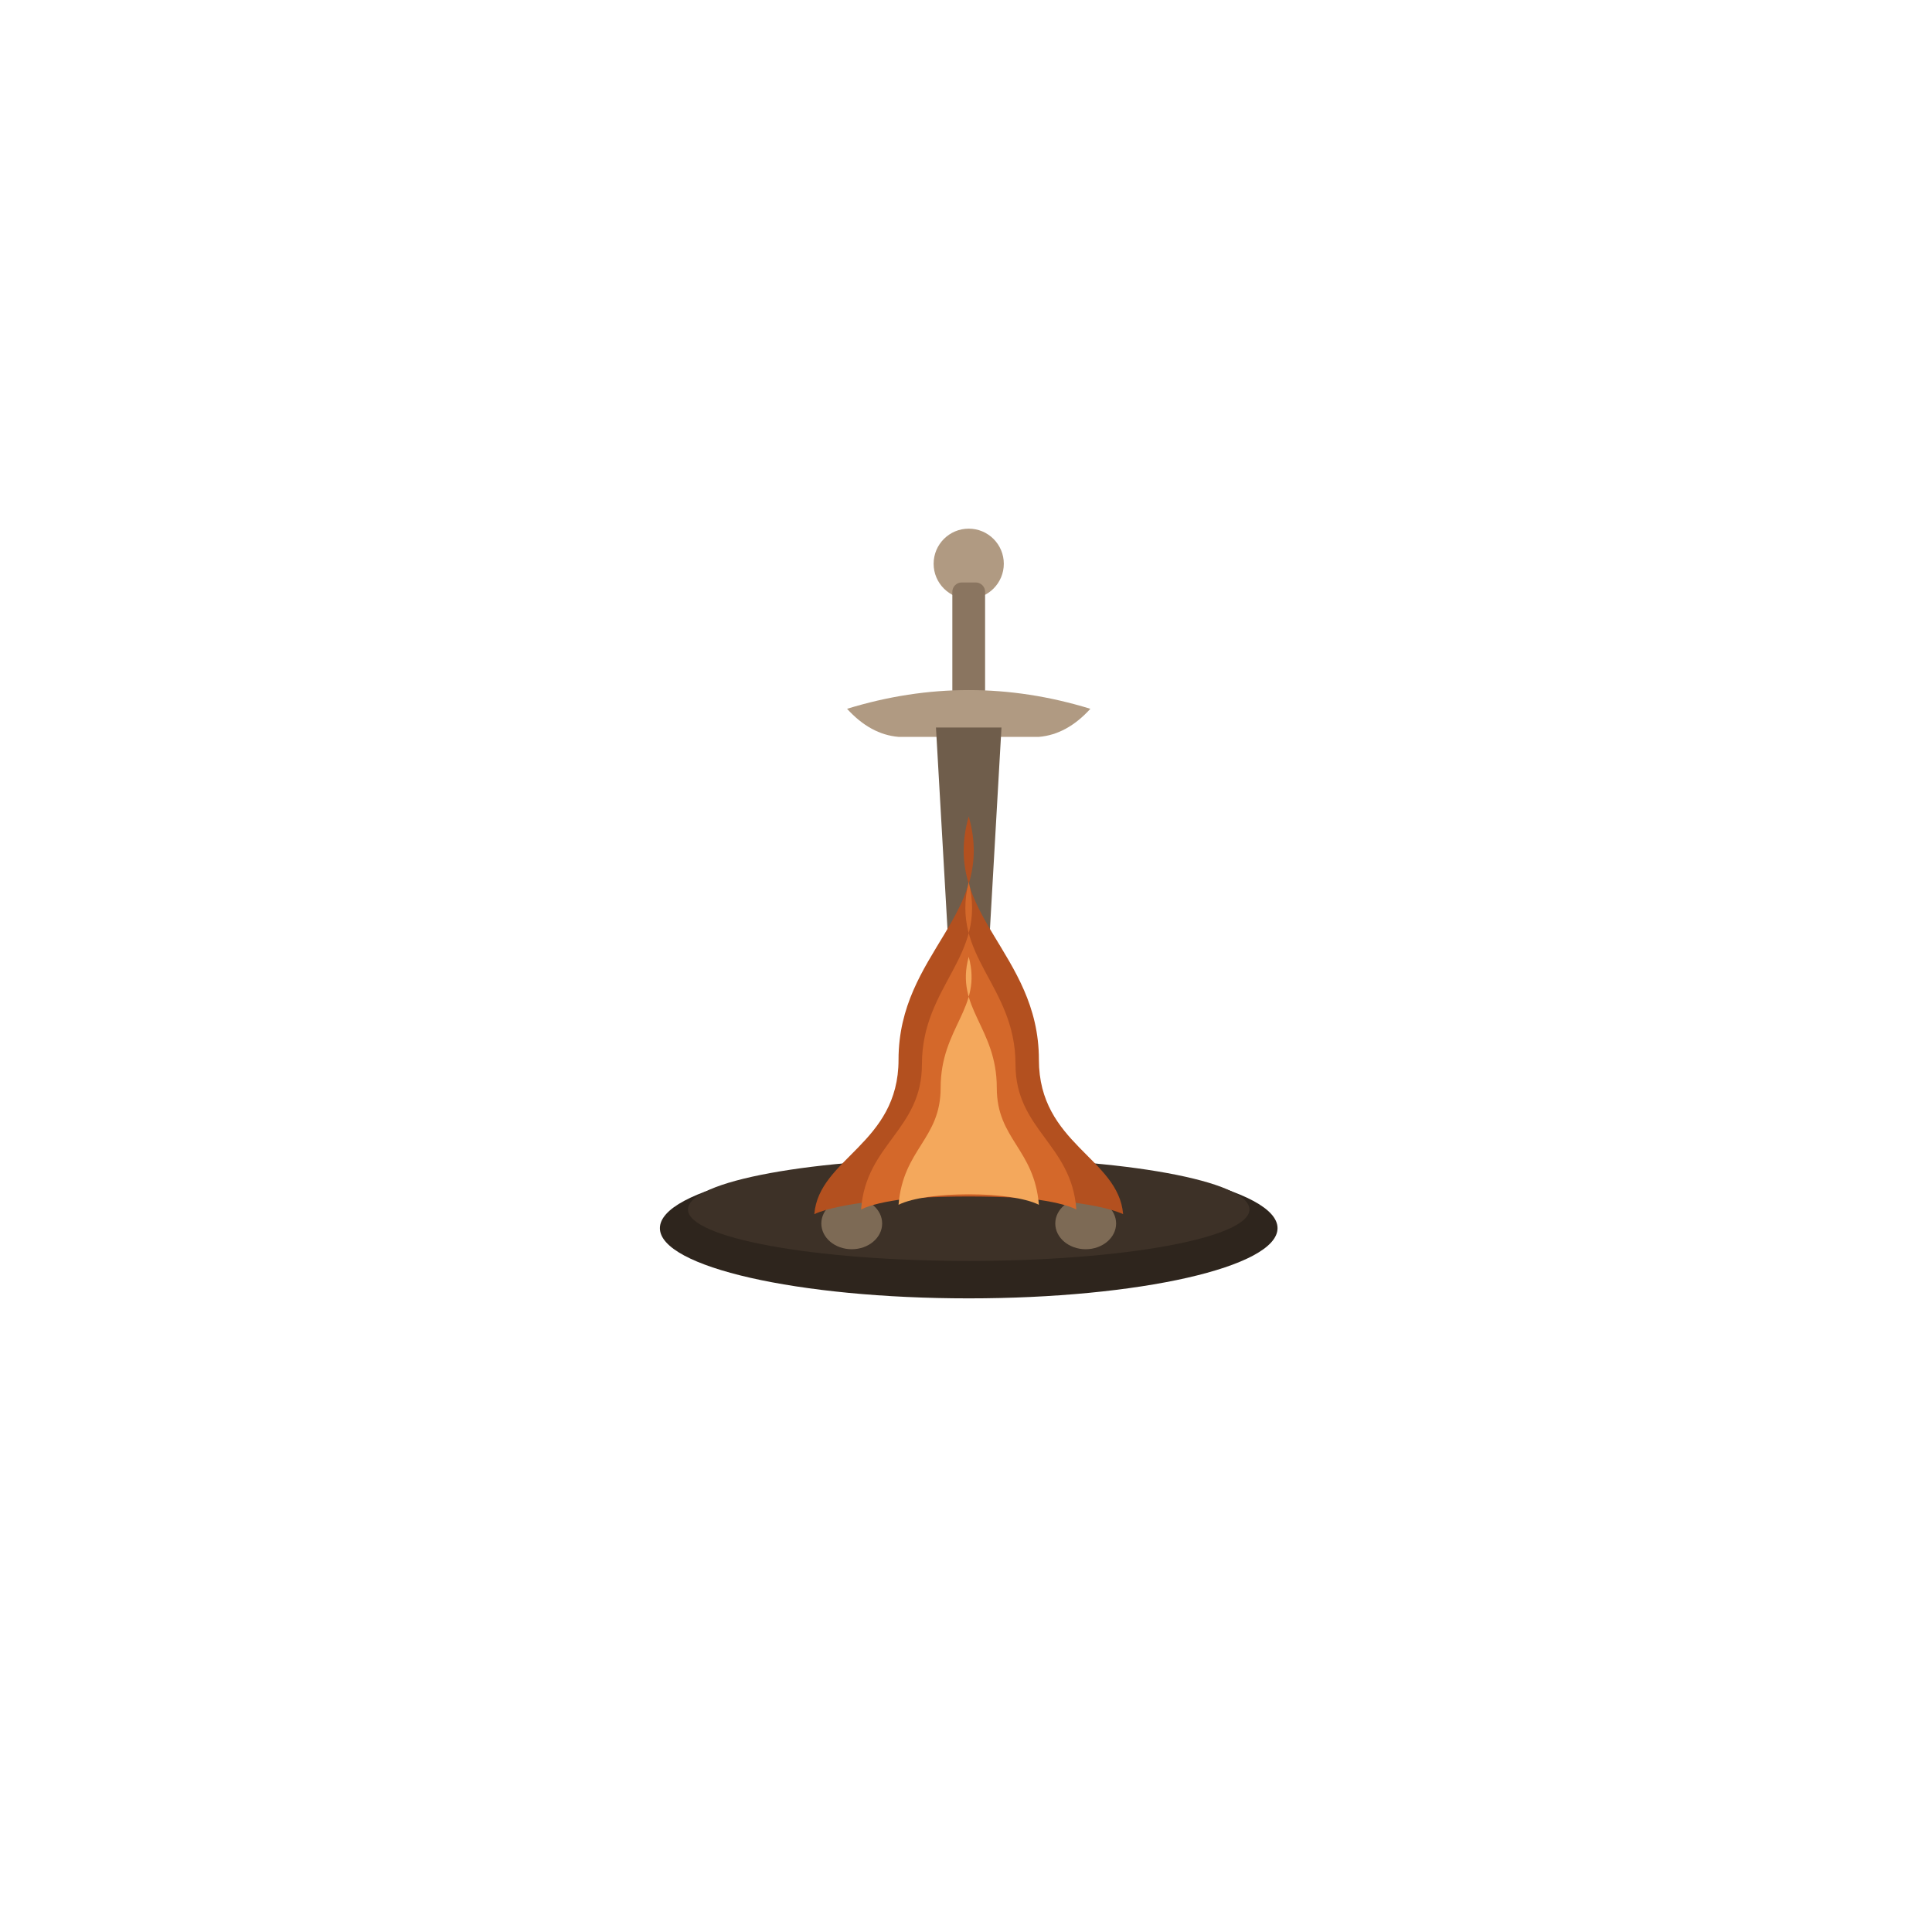
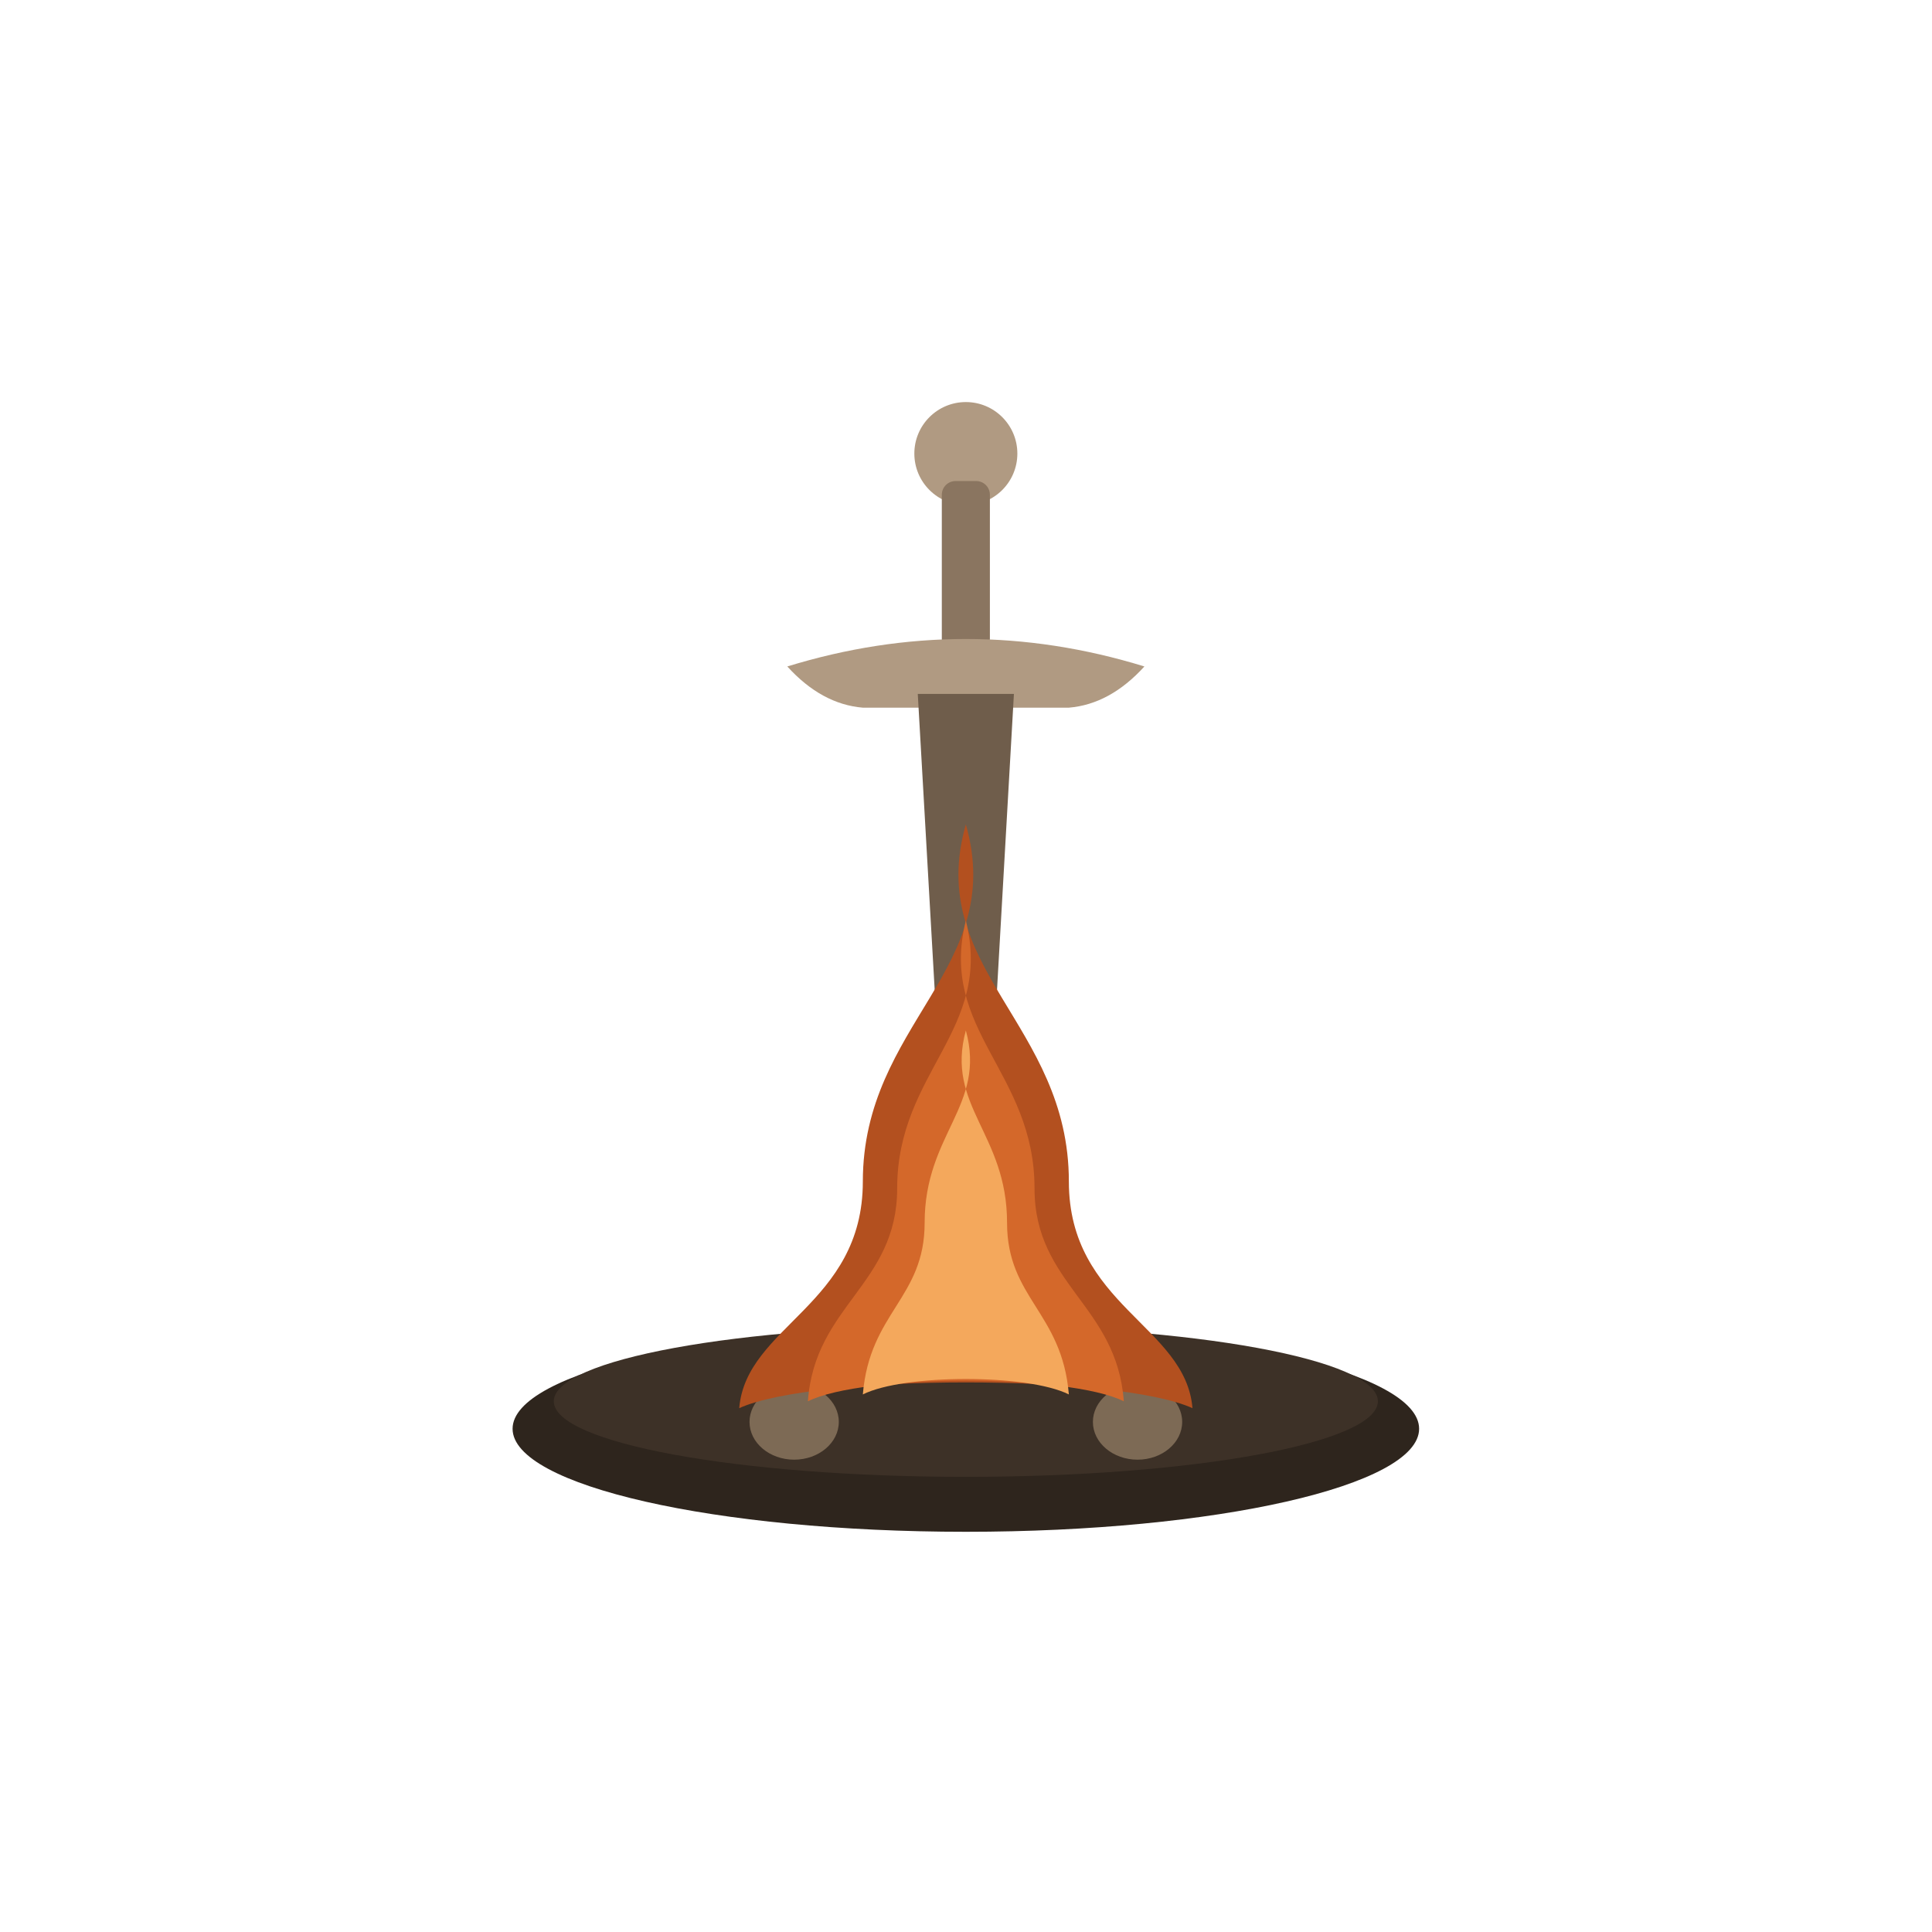
<svg xmlns="http://www.w3.org/2000/svg" viewBox="0 0 1024 1024">
-   <g transform="translate(196,150) scale(1.24)">
+   <g transform="translate(46,22) scale(1.82)">
    <circle cx="256" cy="120" r="15" fill="#b09a82" />
    <rect x="249" y="128" width="14" height="50" rx="4" fill="#8a7560" />
    <path d="M204 182 q52 -16 104 0 q-10 11 -22 12 h-60 q-12 -1 -22 -12 z" fill="#b09a82" />
    <polygon points="242,190 270,190 262,330 256,372 250,330" fill="#6f5d4b" />
    <ellipse cx="256" cy="404" rx="132" ry="30" fill="#2e251d" />
    <ellipse cx="256" cy="396" rx="120" ry="22" fill="#3d3127" />
    <ellipse cx="206" cy="402" rx="13" ry="11" fill="#7d6a55" />
    <ellipse cx="306" cy="402" rx="13" ry="11" fill="#7d6a55" />
    <path d="M256 228 C 244 270 286 286 286 332 C 286 368 320 374 322 398 C 300 388 212 388 190 398 C 192 374 226 368 226 332 C 226 286 268 270 256 228 Z" fill="#b3501f" />
    <path d="M256 256 C 248 288 276 300 276 334 C 276 362 300 368 302 396 C 286 388 226 388 210 396 C 212 368 236 362 236 334 C 236 300 264 288 256 256 Z" fill="#d4682a" />
    <path d="M256 288 C 250 310 268 318 268 344 C 268 366 284 370 286 394 C 274 388 238 388 226 394 C 228 370 244 366 244 344 C 244 318 262 310 256 288 Z" fill="#f4a85c" />
  </g>
</svg>
